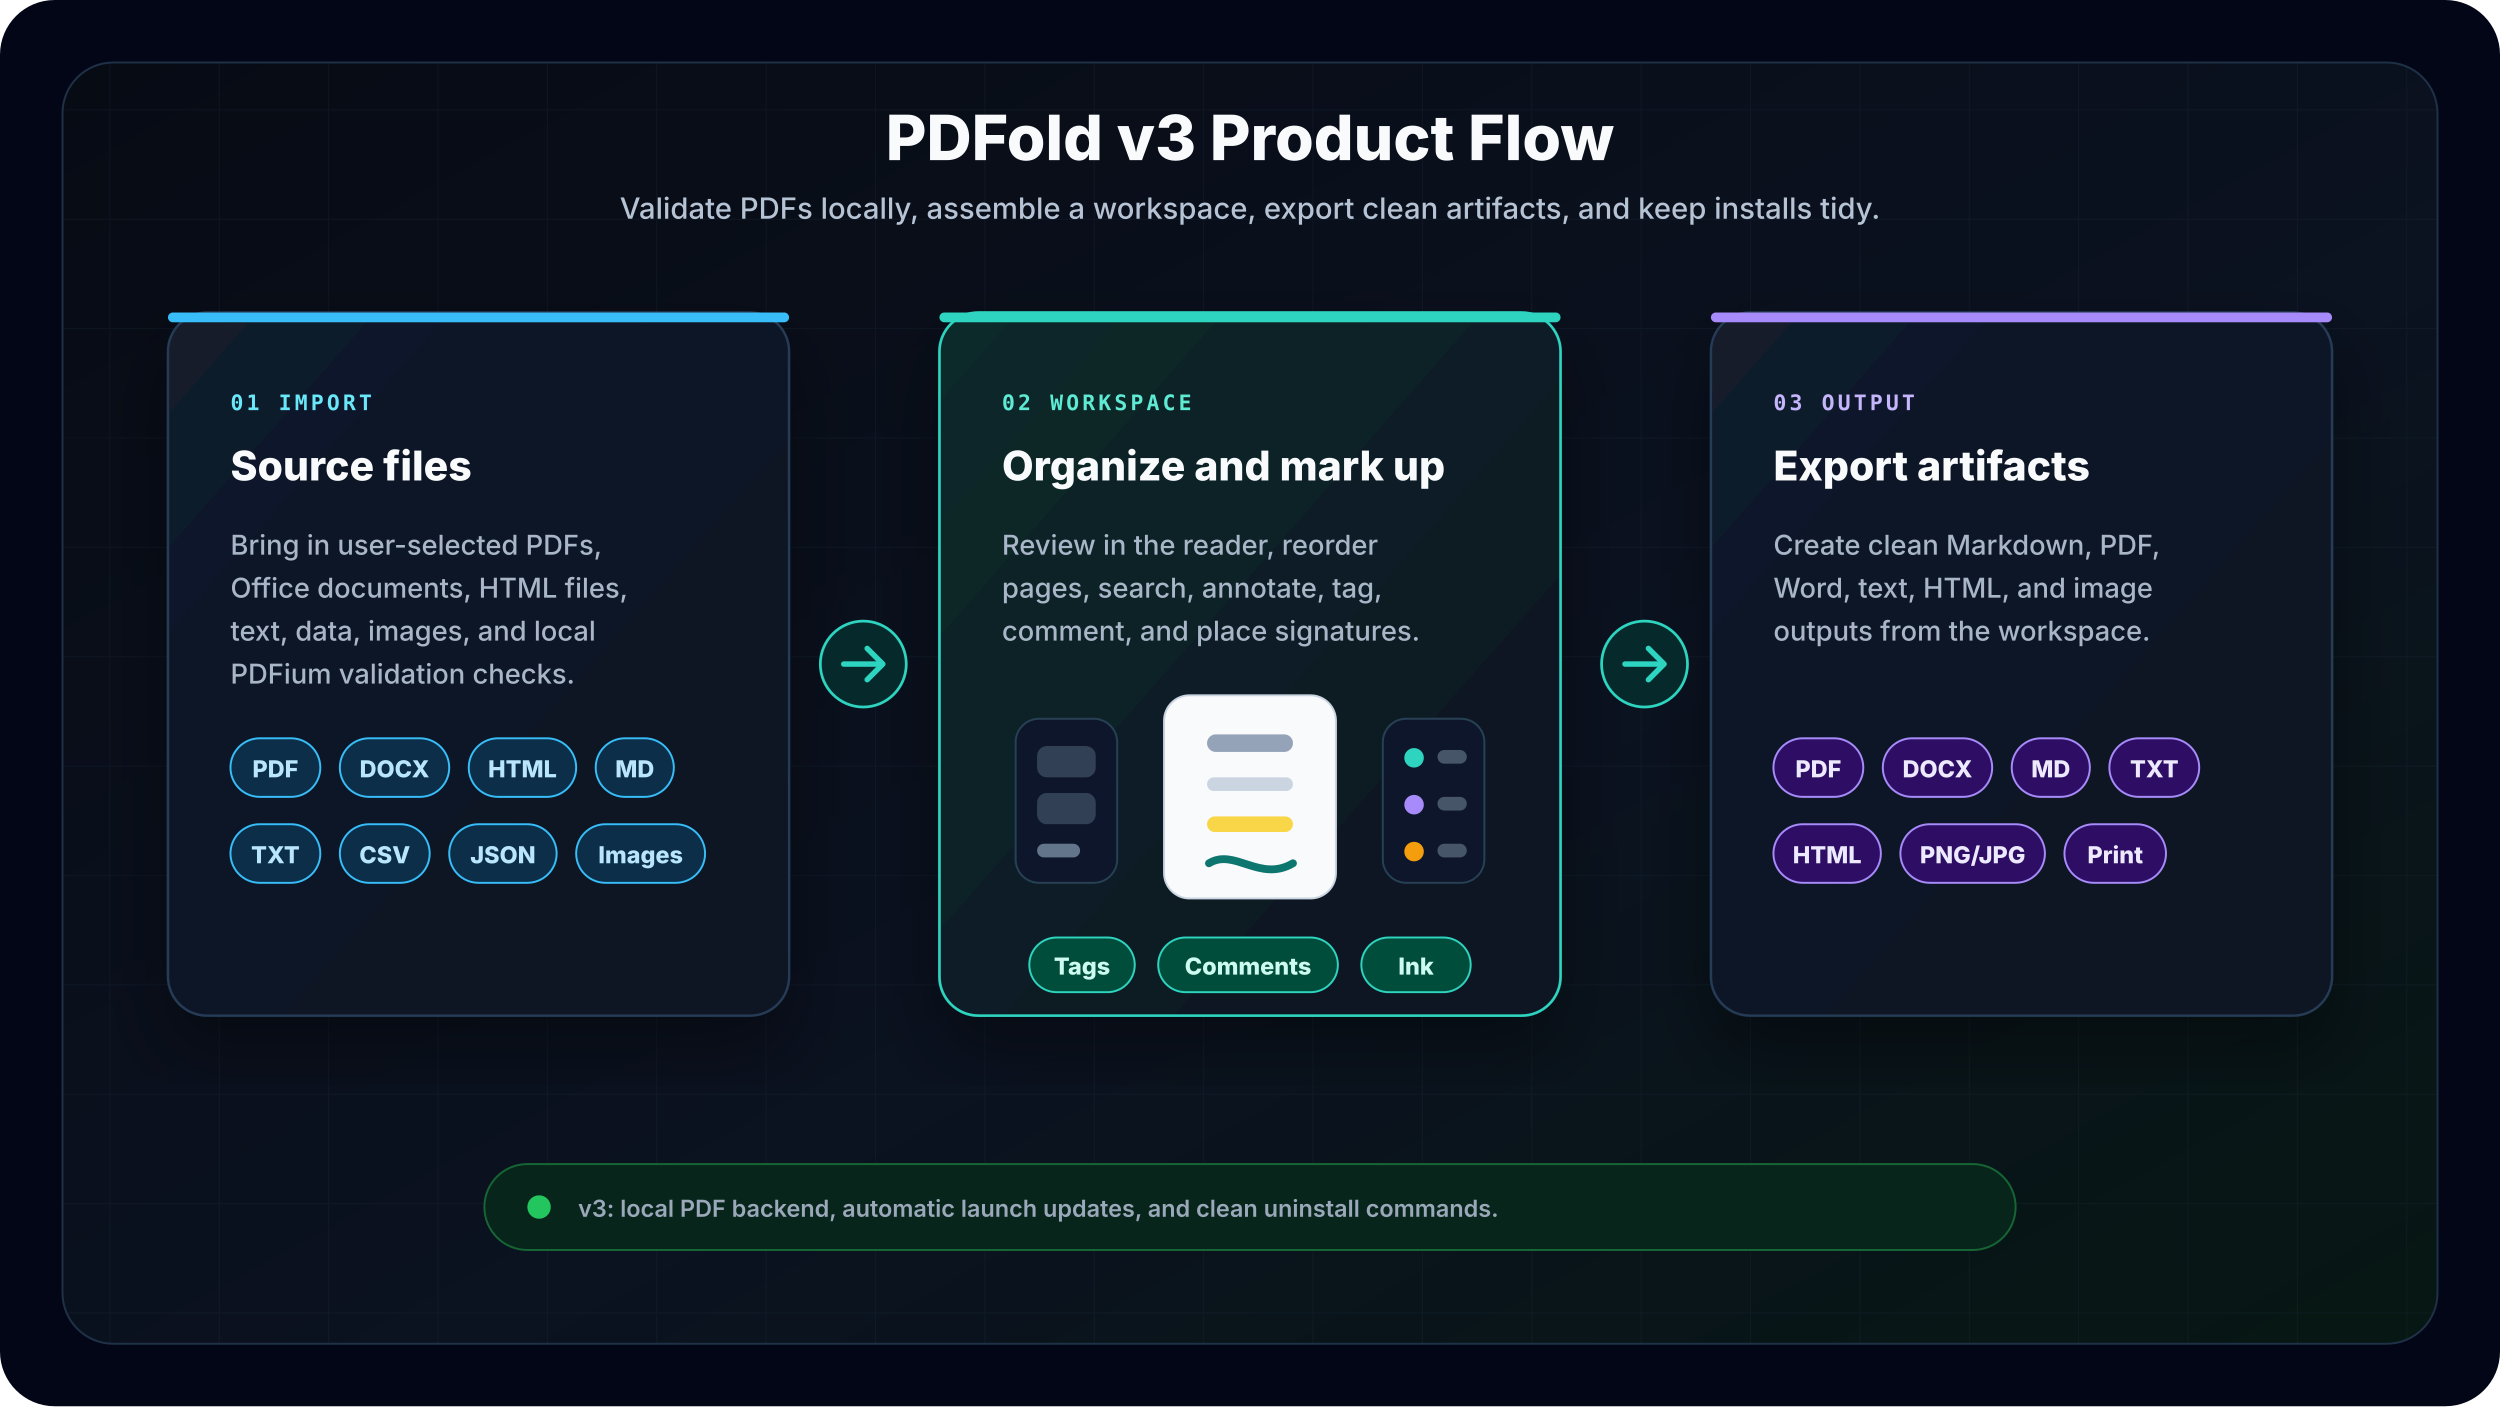
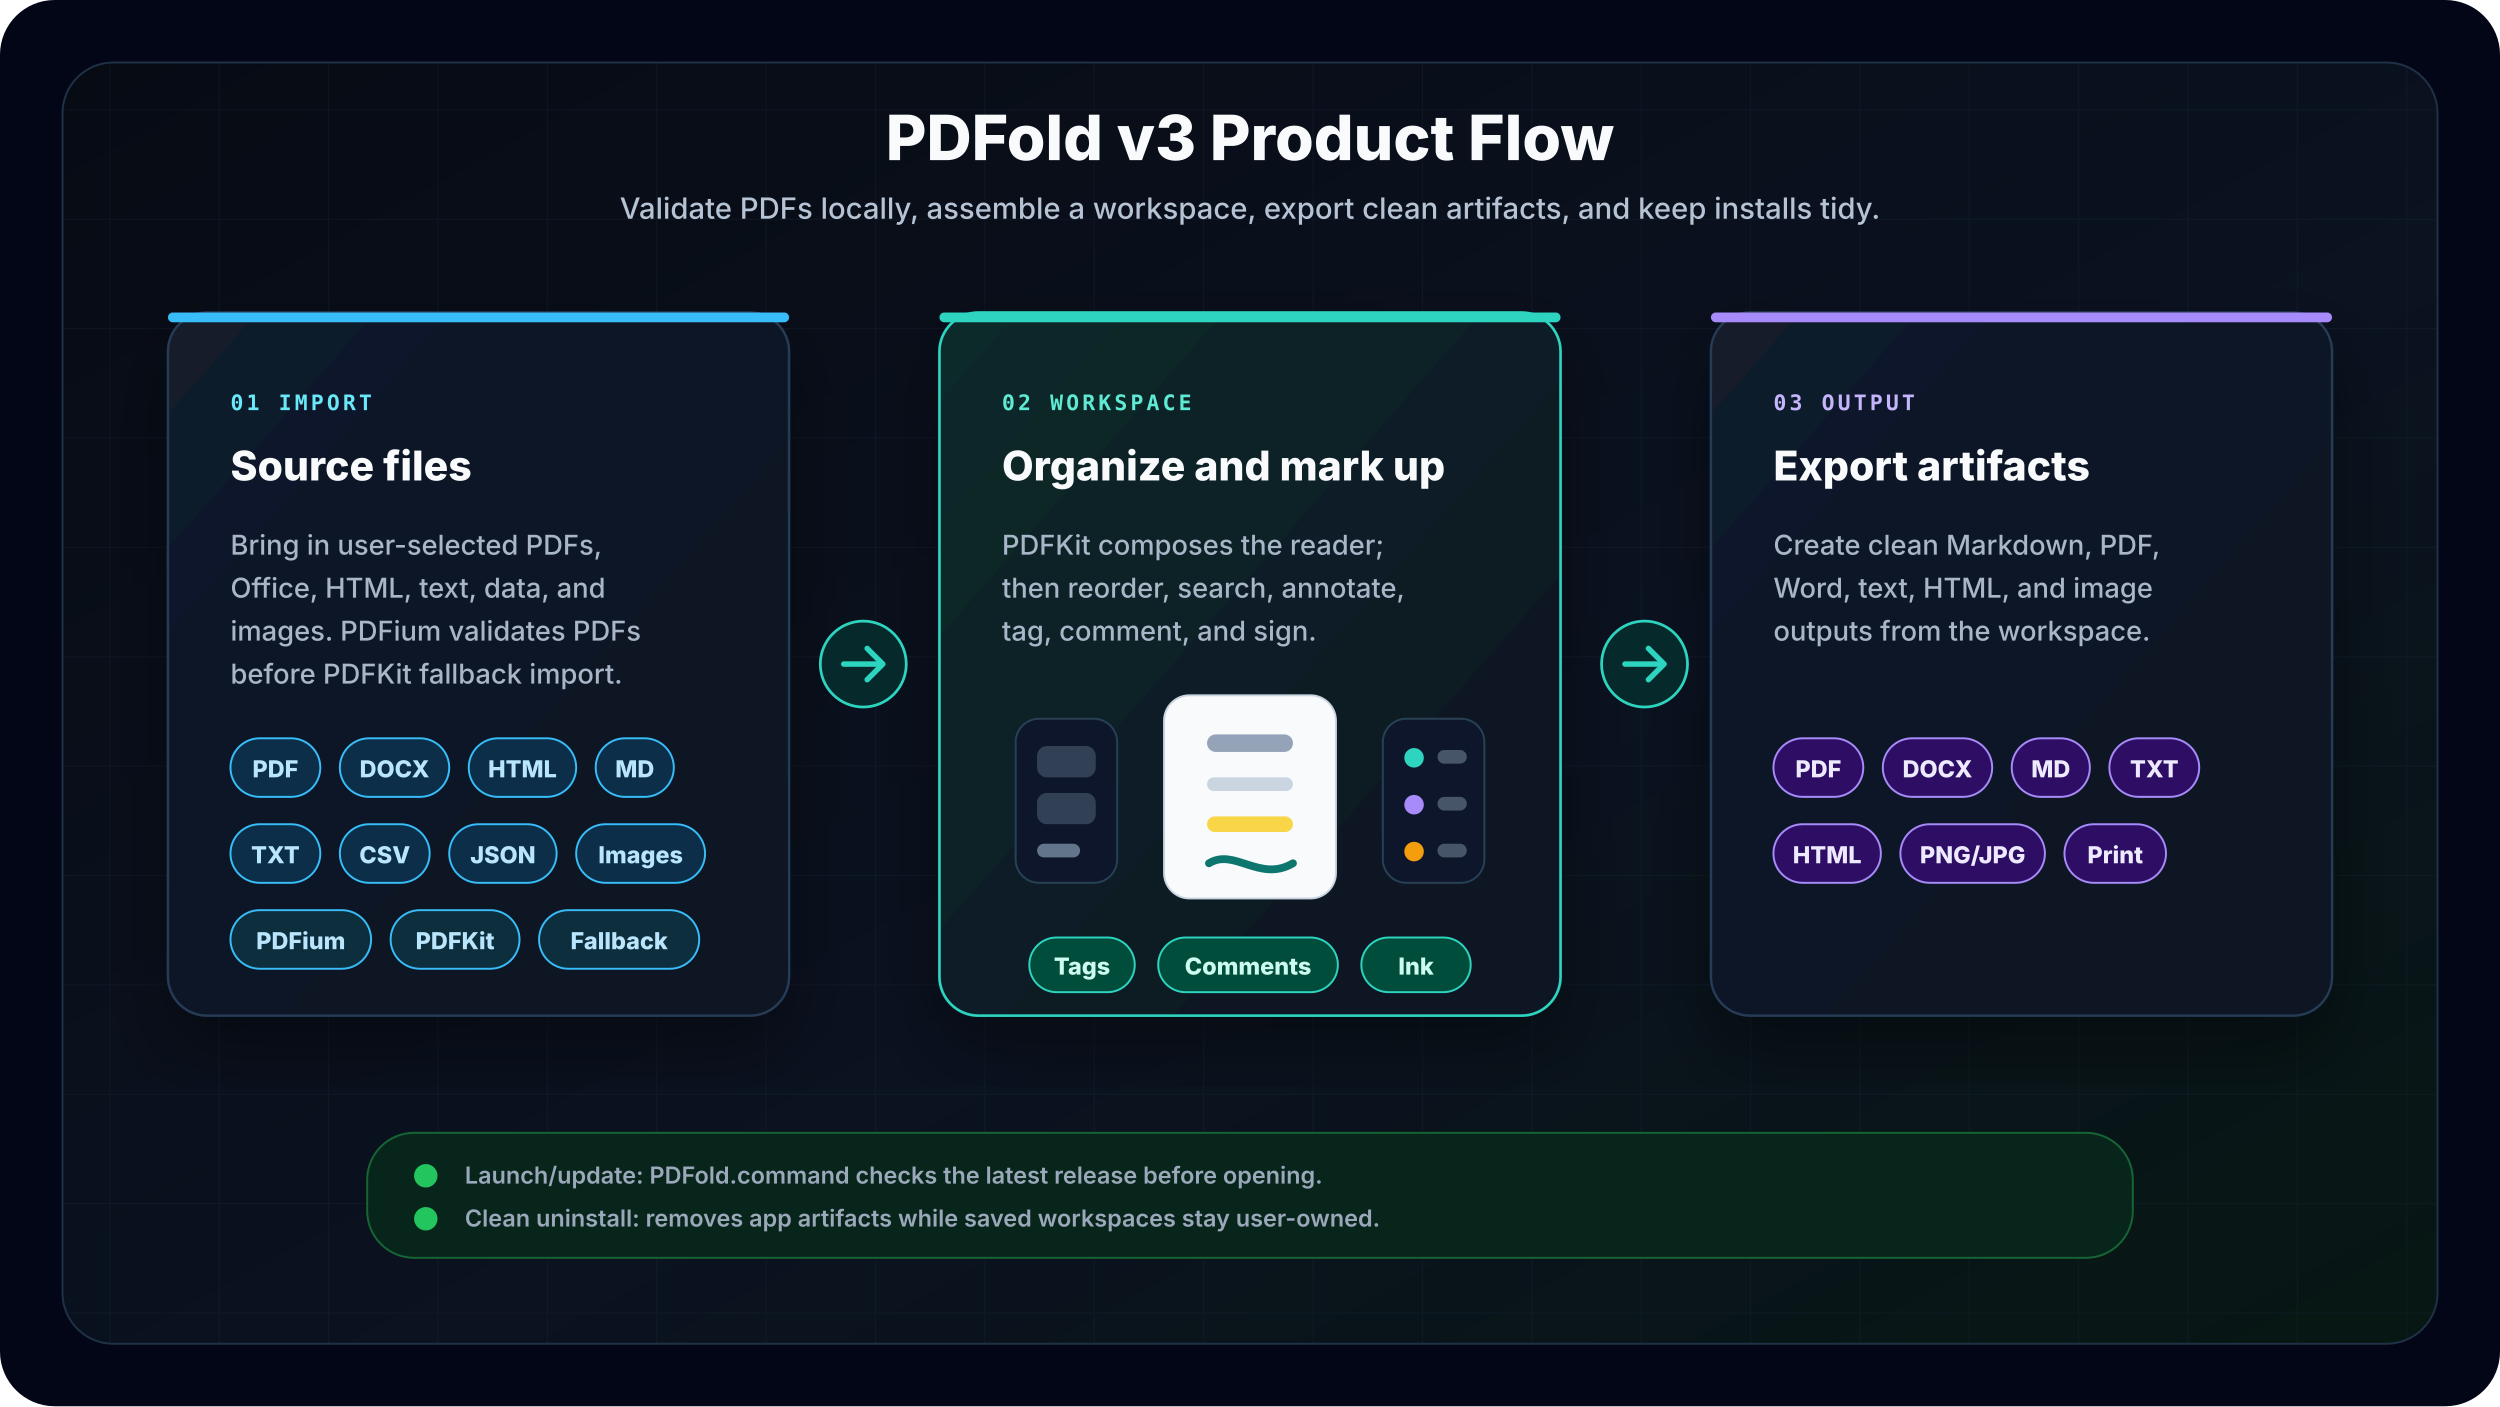
<svg xmlns="http://www.w3.org/2000/svg" width="1280" height="720" viewBox="0 0 1280 720" fill="none" role="img" aria-labelledby="title desc">
  <defs>
    <linearGradient id="bg" x1="0" y1="0" x2="1" y2="1">
      <stop offset="0" stop-color="#070B14" />
      <stop offset="0.58" stop-color="#0B1220" />
      <stop offset="1" stop-color="#071713" />
    </linearGradient>
    <linearGradient id="panel" x1="0" y1="0" x2="1" y2="1">
      <stop offset="0" stop-color="#121B2B" />
      <stop offset="1" stop-color="#0B1220" />
    </linearGradient>
    <linearGradient id="workspace" x1="0" y1="0" x2="1" y2="1">
      <stop offset="0" stop-color="#0D2A2A" />
      <stop offset="1" stop-color="#0B1220" />
    </linearGradient>
    <pattern id="grid" width="56" height="56" patternUnits="userSpaceOnUse">
      <path d="M 56 0 L 0 0 0 56" stroke="#1F3147" stroke-width="1" opacity="0.22" />
    </pattern>
    <filter id="shadow" x="-10%" y="-10%" width="120%" height="120%">
      <feDropShadow dx="0" dy="18" stdDeviation="18" flood-color="#000000" flood-opacity="0.38" />
    </filter>
    <style>
      .title { font: 800 32px ui-sans-serif, system-ui, -apple-system, BlinkMacSystemFont, "Segoe UI", sans-serif; fill: #F8FAFC; }
      .subtitle { font: 500 15px ui-sans-serif, system-ui, -apple-system, BlinkMacSystemFont, "Segoe UI", sans-serif; fill: #B6C3D4; }
      .step { font: 800 21px ui-sans-serif, system-ui, -apple-system, BlinkMacSystemFont, "Segoe UI", sans-serif; fill: #F8FAFC; }
      .body { font: 500 14px ui-sans-serif, system-ui, -apple-system, BlinkMacSystemFont, "Segoe UI", sans-serif; fill: #A8B6C8; }
      .caption { font: 600 12px ui-sans-serif, system-ui, -apple-system, BlinkMacSystemFont, "Segoe UI", sans-serif; fill: #9AA8BA; }
      .chip { font: 800 12px ui-sans-serif, system-ui, -apple-system, BlinkMacSystemFont, "Segoe UI", sans-serif; }
      .tag { font: 800 11px ui-monospace, SFMono-Regular, Menlo, Monaco, Consolas, monospace; letter-spacing: 1.6px; }
      .card { fill: url(#panel); stroke: #263A55; stroke-width: 1.25; }
      .workspaceCard { fill: url(#workspace); stroke: #2DD4BF; stroke-width: 1.35; }
      .arrow { stroke: #2DD4BF; stroke-width: 2.8; stroke-linecap: round; stroke-linejoin: round; }
      .connector { fill: #062A2B; stroke: #2DD4BF; stroke-width: 1.4; }
    </style>
  </defs>
  <rect width="1280" height="720" rx="28" fill="#020617" />
  <rect x="32" y="32" width="1216" height="656" rx="26" fill="url(#bg)" />
  <rect x="32" y="32" width="1216" height="656" rx="26" fill="url(#grid)" />
  <rect x="32" y="32" width="1216" height="656" rx="26" stroke="#1F3147" />
  <text x="640" y="82" text-anchor="middle" class="title">PDFold v3 Product Flow</text>
  <text x="640" y="112" text-anchor="middle" class="subtitle">Validate PDFs locally, assemble a workspace, export clean artifacts, and keep installs tidy.</text>
  <g transform="translate(86 160)" filter="url(#shadow)">
    <rect width="318" height="360" rx="20" class="card" />
    <rect width="318" height="5" rx="2.5" fill="#38BDF8" />
    <text x="32" y="50" class="tag" fill="#67E8F9">01 IMPORT</text>
    <text x="32" y="86" class="step">Source files</text>
    <text x="32" y="124" class="body">Bring in user-selected PDFs,</text>
-     <text x="32" y="146" class="body">Office documents, HTML files,</text>
-     <text x="32" y="168" class="body">text, data, images, and local</text>
-     <text x="32" y="190" class="body">PDFium validation checks.</text>
+     <text x="32" y="146" class="body">Office, HTML, text, data, and</text>
+     <text x="32" y="168" class="body">images. PDFium validates PDFs</text>
+     <text x="32" y="190" class="body">before PDFKit fallback import.</text>
    <g transform="translate(32 218)">
      <rect x="0" y="0" width="46" height="30" rx="15" fill="#082F49" stroke="#38BDF8" />
      <text x="23" y="20" text-anchor="middle" class="chip" fill="#BAE6FD">PDF</text>
      <rect x="56" y="0" width="56" height="30" rx="15" fill="#082F49" stroke="#38BDF8" />
      <text x="84" y="20" text-anchor="middle" class="chip" fill="#BAE6FD">DOCX</text>
      <rect x="122" y="0" width="55" height="30" rx="15" fill="#082F49" stroke="#38BDF8" />
      <text x="149.5" y="20" text-anchor="middle" class="chip" fill="#BAE6FD">HTML</text>
      <rect x="187" y="0" width="40" height="30" rx="15" fill="#082F49" stroke="#38BDF8" />
      <text x="207" y="20" text-anchor="middle" class="chip" fill="#BAE6FD">MD</text>
      <rect x="0" y="44" width="46" height="30" rx="15" fill="#082F49" stroke="#38BDF8" />
      <text x="23" y="64" text-anchor="middle" class="chip" fill="#BAE6FD">TXT</text>
      <rect x="56" y="44" width="46" height="30" rx="15" fill="#082F49" stroke="#38BDF8" />
      <text x="79" y="64" text-anchor="middle" class="chip" fill="#BAE6FD">CSV</text>
      <rect x="112" y="44" width="55" height="30" rx="15" fill="#082F49" stroke="#38BDF8" />
      <text x="139.5" y="64" text-anchor="middle" class="chip" fill="#BAE6FD">JSON</text>
      <rect x="177" y="44" width="66" height="30" rx="15" fill="#082F49" stroke="#38BDF8" />
      <text x="210" y="64" text-anchor="middle" class="chip" fill="#BAE6FD">Images</text>
+       <rect x="0" y="88" width="72" height="30" rx="15" fill="#0F2D3D" stroke="#38BDF8" />
+       <text x="36" y="108" text-anchor="middle" class="chip" fill="#BAE6FD">PDFium</text>
+       <rect x="82" y="88" width="66" height="30" rx="15" fill="#0F2D3D" stroke="#38BDF8" />
+       <text x="115" y="108" text-anchor="middle" class="chip" fill="#BAE6FD">PDFKit</text>
+       <rect x="158" y="88" width="82" height="30" rx="15" fill="#0F2D3D" stroke="#38BDF8" />
+       <text x="199" y="108" text-anchor="middle" class="chip" fill="#BAE6FD">Fallback</text>
    </g>
  </g>
  <g transform="translate(481 160)" filter="url(#shadow)">
    <rect width="318" height="360" rx="20" class="workspaceCard" />
    <rect width="318" height="5" rx="2.5" fill="#2DD4BF" />
    <text x="32" y="50" class="tag" fill="#5EEAD4">02 WORKSPACE</text>
    <text x="32" y="86" class="step">Organize and mark up</text>
-     <text x="32" y="124" class="body">Review in the reader, reorder</text>
-     <text x="32" y="146" class="body">pages, search, annotate, tag,</text>
-     <text x="32" y="168" class="body">comment, and place signatures.</text>
+     <text x="32" y="124" class="body">PDFKit composes the reader;</text>
+     <text x="32" y="146" class="body">then reorder, search, annotate,</text>
+     <text x="32" y="168" class="body">tag, comment, and sign.</text>
    <g transform="translate(39 196)">
      <rect x="0" y="12" width="52" height="84" rx="12" fill="#0F172A" stroke="#274155" />
      <rect x="11" y="26" width="30" height="16" rx="5" fill="#334155" />
      <rect x="11" y="50" width="30" height="16" rx="5" fill="#334155" />
      <rect x="11" y="76" width="22" height="7" rx="3.5" fill="#64748B" />
      <rect x="76" y="0" width="88" height="104" rx="13" fill="#F8FAFC" stroke="#CBD5E1" />
      <rect x="98" y="20" width="44" height="9" rx="4.5" fill="#94A3B8" />
      <rect x="98" y="42" width="44" height="7" rx="3.5" fill="#CBD5E1" />
      <rect x="98" y="62" width="44" height="8" rx="4" fill="#FACC15" opacity="0.78" />
      <path d="M99 86 C112 78 125 96 142 86" stroke="#0F766E" stroke-width="4" stroke-linecap="round" />
      <rect x="188" y="12" width="52" height="84" rx="12" fill="#0F172A" stroke="#274155" />
      <circle cx="204" cy="32" r="5" fill="#2DD4BF" />
      <rect x="216" y="28" width="15" height="7" rx="3.5" fill="#475569" />
      <circle cx="204" cy="56" r="5" fill="#A78BFA" />
      <rect x="216" y="52" width="15" height="7" rx="3.5" fill="#475569" />
      <circle cx="204" cy="80" r="5" fill="#F59E0B" />
      <rect x="216" y="76" width="15" height="7" rx="3.5" fill="#475569" />
    </g>
    <g transform="translate(46 320)">
      <rect x="0" y="0" width="54" height="28" rx="14" fill="#064E3B" stroke="#2DD4BF" />
      <text x="27" y="19" text-anchor="middle" class="chip" fill="#CCFBF1">Tags</text>
      <rect x="66" y="0" width="92" height="28" rx="14" fill="#064E3B" stroke="#2DD4BF" />
      <text x="112" y="19" text-anchor="middle" class="chip" fill="#CCFBF1">Comments</text>
      <rect x="170" y="0" width="56" height="28" rx="14" fill="#064E3B" stroke="#2DD4BF" />
      <text x="198" y="19" text-anchor="middle" class="chip" fill="#CCFBF1">Ink</text>
    </g>
  </g>
  <g transform="translate(876 160)" filter="url(#shadow)">
    <rect width="318" height="360" rx="20" class="card" />
    <rect width="318" height="5" rx="2.5" fill="#A78BFA" />
    <text x="32" y="50" class="tag" fill="#C4B5FD">03 OUTPUT</text>
    <text x="32" y="86" class="step">Export artifacts</text>
    <text x="32" y="124" class="body">Create clean Markdown, PDF,</text>
    <text x="32" y="146" class="body">Word, text, HTML, and image</text>
    <text x="32" y="168" class="body">outputs from the workspace.</text>
    <g transform="translate(32 218)">
      <rect x="0" y="0" width="46" height="30" rx="15" fill="#2E1065" stroke="#A78BFA" />
      <text x="23" y="20" text-anchor="middle" class="chip" fill="#EDE9FE">PDF</text>
      <rect x="56" y="0" width="56" height="30" rx="15" fill="#2E1065" stroke="#A78BFA" />
      <text x="84" y="20" text-anchor="middle" class="chip" fill="#EDE9FE">DOCX</text>
      <rect x="122" y="0" width="40" height="30" rx="15" fill="#2E1065" stroke="#A78BFA" />
      <text x="142" y="20" text-anchor="middle" class="chip" fill="#EDE9FE">MD</text>
      <rect x="172" y="0" width="46" height="30" rx="15" fill="#2E1065" stroke="#A78BFA" />
      <text x="195" y="20" text-anchor="middle" class="chip" fill="#EDE9FE">TXT</text>
      <rect x="0" y="44" width="55" height="30" rx="15" fill="#2E1065" stroke="#A78BFA" />
      <text x="27.5" y="64" text-anchor="middle" class="chip" fill="#EDE9FE">HTML</text>
      <rect x="65" y="44" width="74" height="30" rx="15" fill="#2E1065" stroke="#A78BFA" />
      <text x="102" y="64" text-anchor="middle" class="chip" fill="#EDE9FE">PNG/JPG</text>
      <rect x="149" y="44" width="52" height="30" rx="15" fill="#2E1065" stroke="#A78BFA" />
      <text x="175" y="64" text-anchor="middle" class="chip" fill="#EDE9FE">Print</text>
    </g>
  </g>
  <g transform="translate(420 318)">
    <circle cx="22" cy="22" r="22" class="connector" />
    <path d="M12 22 H29" class="arrow" />
    <path d="M24 14 L32 22 L24 30" class="arrow" />
  </g>
  <g transform="translate(820 318)">
    <circle cx="22" cy="22" r="22" class="connector" />
    <path d="M12 22 H29" class="arrow" />
    <path d="M24 14 L32 22 L24 30" class="arrow" />
  </g>
-   <g transform="translate(248 596)">
-     <rect width="784" height="44" rx="22" fill="#08251C" stroke="#166534" />
-     <circle cx="28" cy="22" r="6" fill="#22C55E" />
-     <text x="48" y="27" class="caption">v3: local PDF backend, automatic launch updates, and clean uninstall commands.</text>
+   <g transform="translate(188 580)">
+     <rect width="904" height="64" rx="24" fill="#08251C" stroke="#166534" />
+     <circle cx="30" cy="22" r="6" fill="#22C55E" />
+     <text x="50" y="26" class="caption">Launch/update: PDFold.command checks the latest release before opening.</text>
+     <circle cx="30" cy="44" r="6" fill="#22C55E" />
+     <text x="50" y="48" class="caption">Clean uninstall: removes app artifacts while saved workspaces stay user-owned.</text>
  </g>
</svg>
